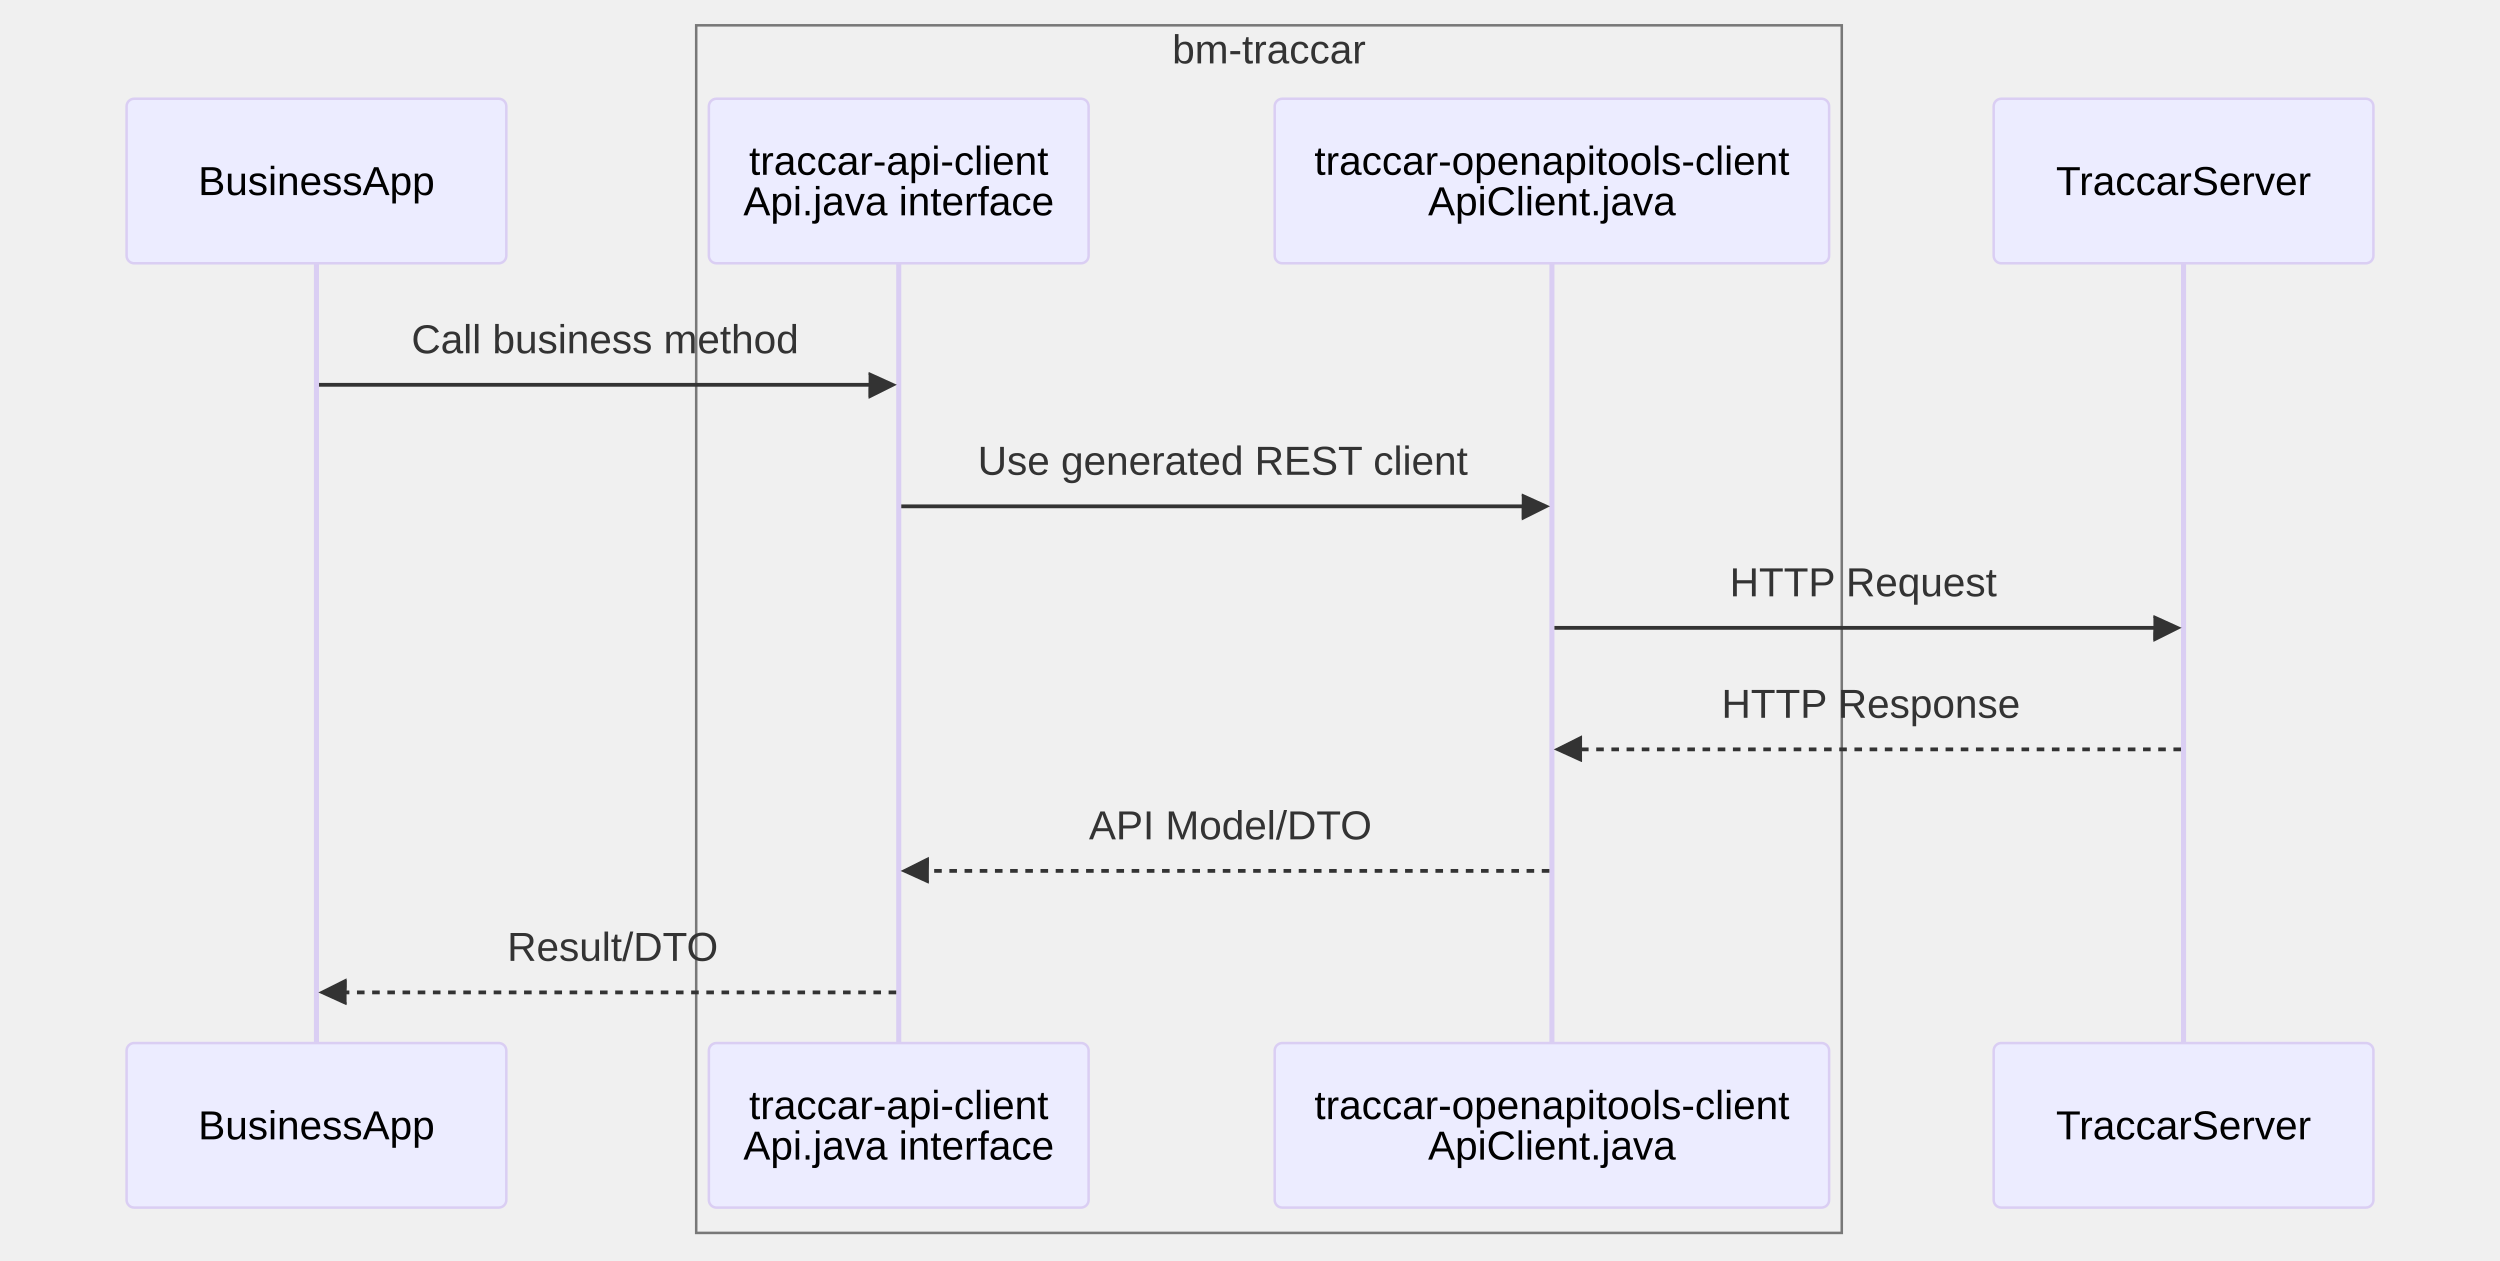
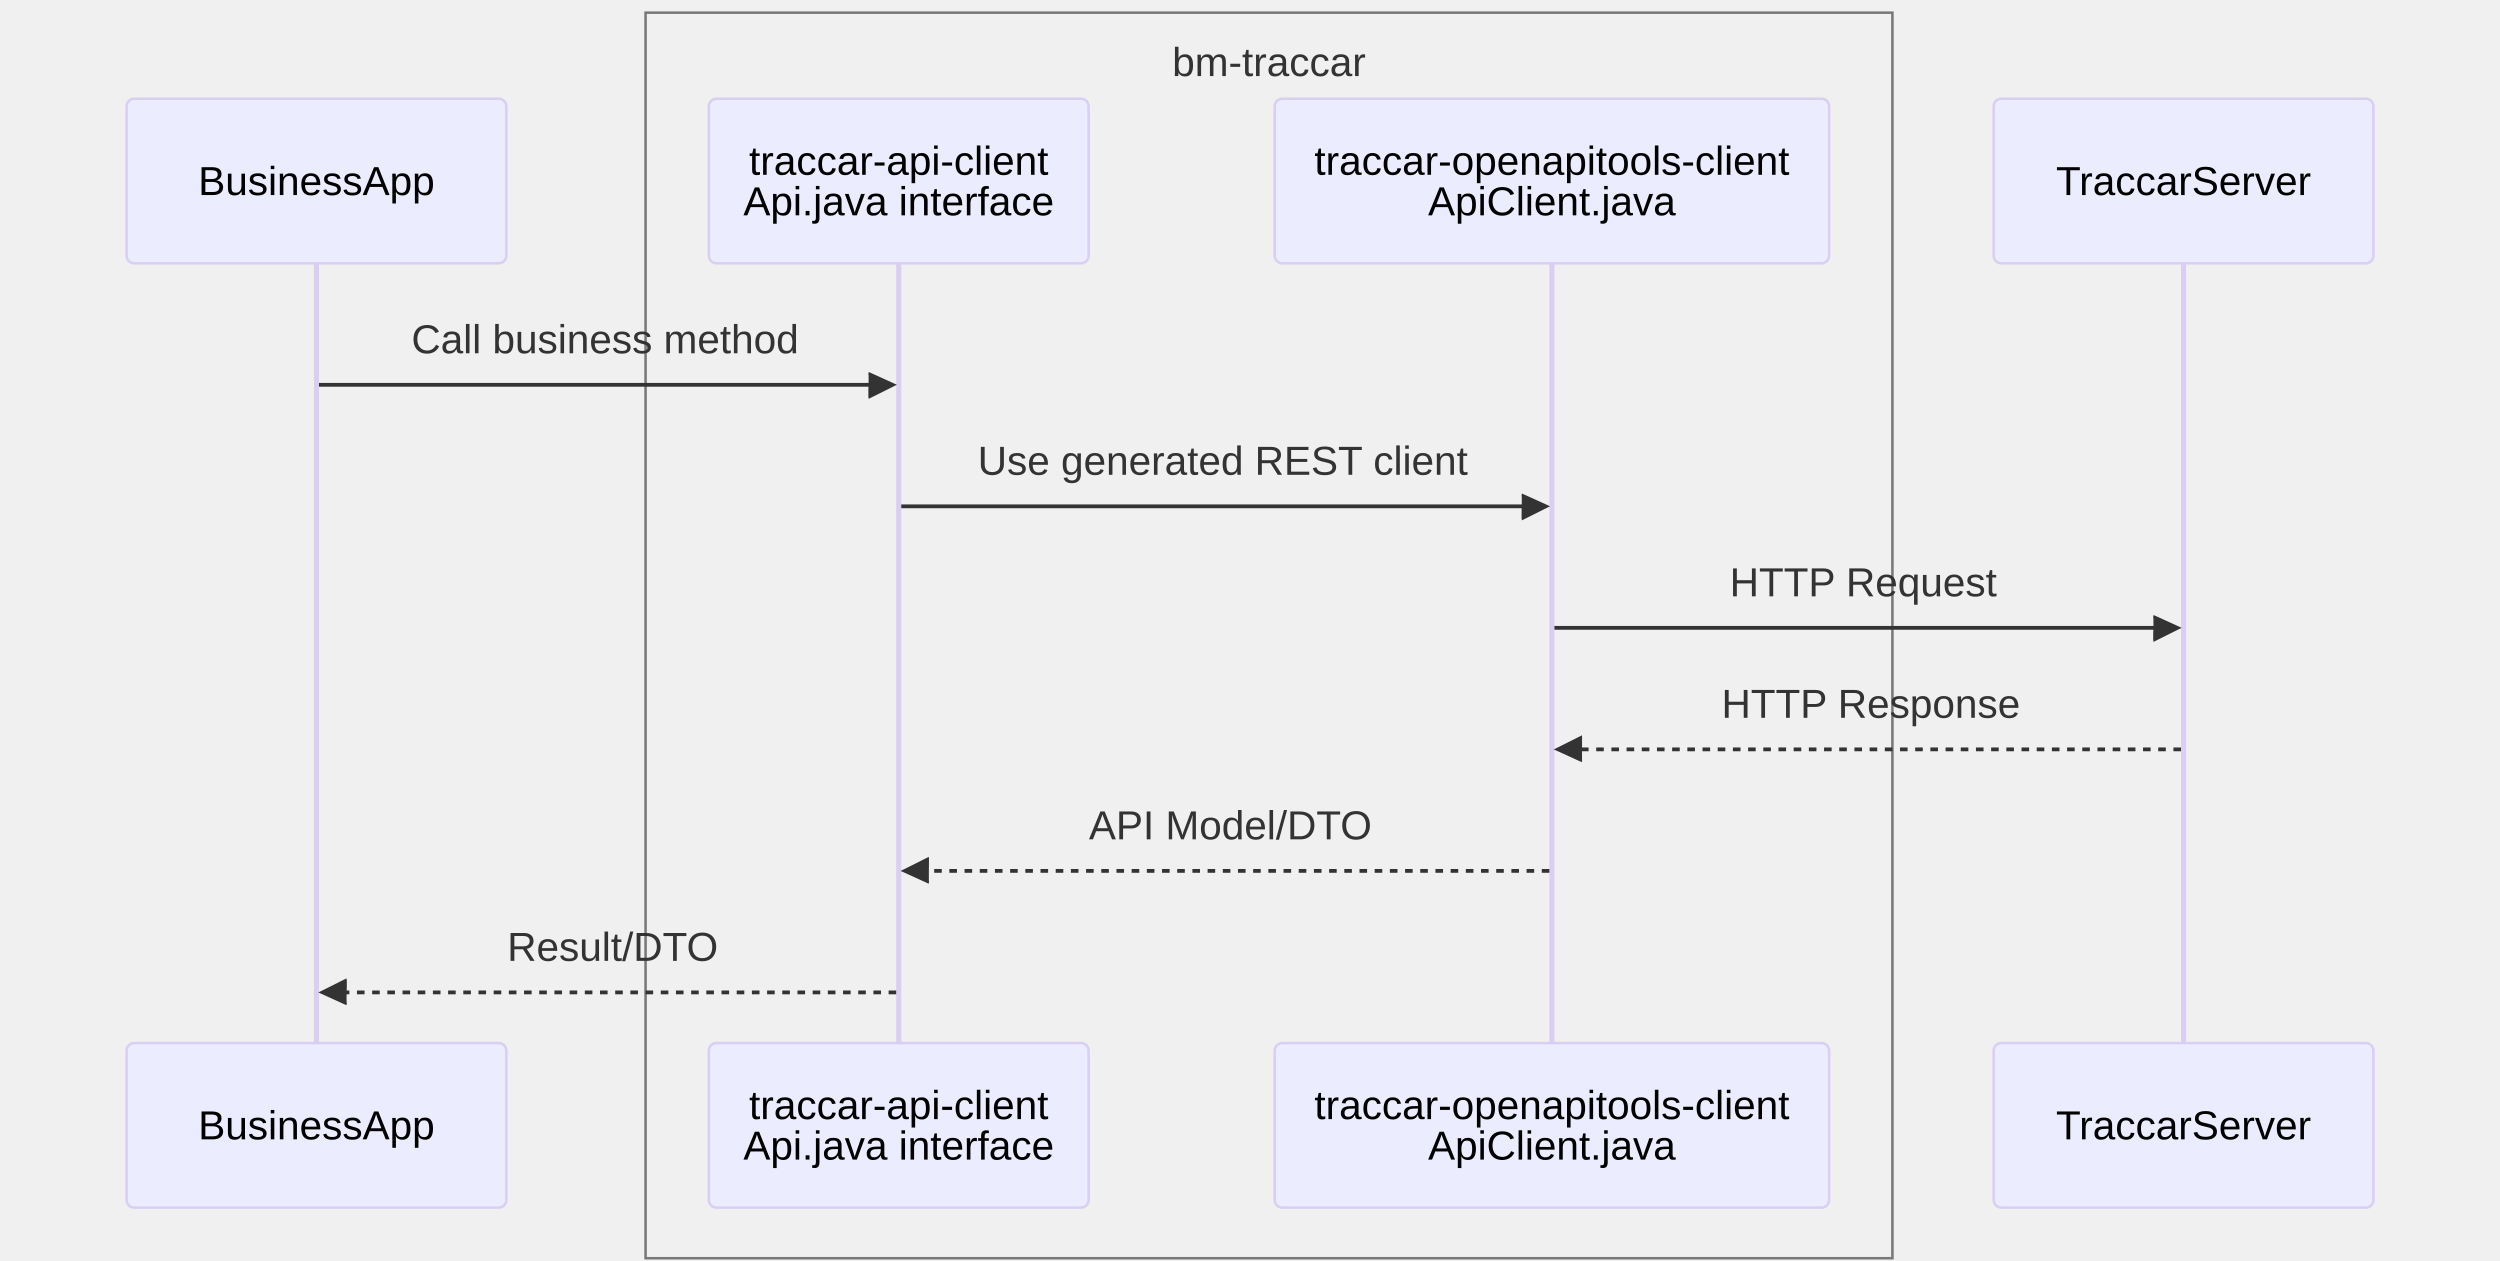
<svg xmlns="http://www.w3.org/2000/svg" aria-roledescription="sequence" height="498" id="container" preserveAspectRatio="xMidYMid meet" role="graphics-document document" viewBox="-50 -10 987.5 498" width="987.5">
  <g>
-     <rect class="rect" fill="transparent" height="477" stroke="rgb(0,0,0, 0.5)" width="452.5" x="225" y="0" />
-     <text alignment-baseline="central" class="text" dominant-baseline="central" style="text-anchor: middle; font-size: 16px; font-weight: 400;" x="451.25" y="9.5">
+     <rect class="rect" fill="transparent" height="492" stroke="rgb(0,0,0, 0.5)" width="492.5" x="205" y="-5" />
+     <text alignment-baseline="central" class="text" dominant-baseline="central" style="text-anchor: middle; font-size: 16px; font-weight: 400;" x="451.25" y="14.5">
      <tspan dy="0" x="451.25">bm-traccar</tspan>
    </text>
  </g>
  <g>
    <rect class="actor actor-bottom" fill="#eaeaea" height="65" name="TraccarServer" rx="3" ry="3" stroke="#666" width="150" x="737.5" y="402" />
    <text alignment-baseline="central" class="actor actor-box" dominant-baseline="central" style="text-anchor: middle; font-size: 16px; font-weight: 400;" x="812.5" y="434.5">
      <tspan dy="0" x="812.5">TraccarServer</tspan>
    </text>
  </g>
  <g>
    <rect class="actor actor-bottom" fill="#eaeaea" height="65" name="OpenApi" rx="3" ry="3" stroke="#666" width="219" x="453.5" y="402" />
    <text alignment-baseline="central" class="actor actor-box" dominant-baseline="central" style="text-anchor: middle; font-size: 16px; font-weight: 400;" x="563" y="434.5">
      <tspan dy="-8" x="563">traccar-openapitools-client </tspan>
    </text>
    <text alignment-baseline="central" class="actor actor-box" dominant-baseline="central" style="text-anchor: middle; font-size: 16px; font-weight: 400;" x="563" y="434.5">
      <tspan dy="8" x="563"> ApiClient.java</tspan>
    </text>
  </g>
  <g>
    <rect class="actor actor-bottom" fill="#eaeaea" height="65" name="ApiClient" rx="3" ry="3" stroke="#666" width="150" x="230" y="402" />
    <text alignment-baseline="central" class="actor actor-box" dominant-baseline="central" style="text-anchor: middle; font-size: 16px; font-weight: 400;" x="305" y="434.5">
      <tspan dy="-8" x="305">traccar-api-client </tspan>
    </text>
    <text alignment-baseline="central" class="actor actor-box" dominant-baseline="central" style="text-anchor: middle; font-size: 16px; font-weight: 400;" x="305" y="434.5">
      <tspan dy="8" x="305"> Api.java interface</tspan>
    </text>
  </g>
  <g>
    <rect class="actor actor-bottom" fill="#eaeaea" height="65" name="BusinessApp" rx="3" ry="3" stroke="#666" width="150" x="0" y="402" />
    <text alignment-baseline="central" class="actor actor-box" dominant-baseline="central" style="text-anchor: middle; font-size: 16px; font-weight: 400;" x="75" y="434.5">
      <tspan dy="0" x="75">BusinessApp</tspan>
    </text>
  </g>
  <g>
    <line class="actor-line 200" id="actor3" name="TraccarServer" stroke="#999" stroke-width="0.5px" x1="812.5" x2="812.5" y1="94" y2="402" />
    <g id="root-3">
      <rect class="actor actor-top" fill="#eaeaea" height="65" name="TraccarServer" rx="3" ry="3" stroke="#666" width="150" x="737.5" y="29" />
      <text alignment-baseline="central" class="actor actor-box" dominant-baseline="central" style="text-anchor: middle; font-size: 16px; font-weight: 400;" x="812.5" y="61.5">
        <tspan dy="0" x="812.5">TraccarServer</tspan>
      </text>
    </g>
  </g>
  <g>
    <line class="actor-line 200" id="actor2" name="OpenApi" stroke="#999" stroke-width="0.5px" x1="563" x2="563" y1="94" y2="402" />
    <g id="root-2">
      <rect class="actor actor-top" fill="#eaeaea" height="65" name="OpenApi" rx="3" ry="3" stroke="#666" width="219" x="453.5" y="29" />
      <text alignment-baseline="central" class="actor actor-box" dominant-baseline="central" style="text-anchor: middle; font-size: 16px; font-weight: 400;" x="563" y="61.5">
        <tspan dy="-8" x="563">traccar-openapitools-client </tspan>
      </text>
      <text alignment-baseline="central" class="actor actor-box" dominant-baseline="central" style="text-anchor: middle; font-size: 16px; font-weight: 400;" x="563" y="61.5">
        <tspan dy="8" x="563"> ApiClient.java</tspan>
      </text>
    </g>
  </g>
  <g>
    <line class="actor-line 200" id="actor1" name="ApiClient" stroke="#999" stroke-width="0.5px" x1="305" x2="305" y1="94" y2="402" />
    <g id="root-1">
      <rect class="actor actor-top" fill="#eaeaea" height="65" name="ApiClient" rx="3" ry="3" stroke="#666" width="150" x="230" y="29" />
      <text alignment-baseline="central" class="actor actor-box" dominant-baseline="central" style="text-anchor: middle; font-size: 16px; font-weight: 400;" x="305" y="61.5">
        <tspan dy="-8" x="305">traccar-api-client </tspan>
      </text>
      <text alignment-baseline="central" class="actor actor-box" dominant-baseline="central" style="text-anchor: middle; font-size: 16px; font-weight: 400;" x="305" y="61.5">
        <tspan dy="8" x="305"> Api.java interface</tspan>
      </text>
    </g>
  </g>
  <g>
    <line class="actor-line 200" id="actor0" name="BusinessApp" stroke="#999" stroke-width="0.5px" x1="75" x2="75" y1="94" y2="402" />
    <g id="root-0">
      <rect class="actor actor-top" fill="#eaeaea" height="65" name="BusinessApp" rx="3" ry="3" stroke="#666" width="150" x="0" y="29" />
      <text alignment-baseline="central" class="actor actor-box" dominant-baseline="central" style="text-anchor: middle; font-size: 16px; font-weight: 400;" x="75" y="61.5">
        <tspan dy="0" x="75">BusinessApp</tspan>
      </text>
    </g>
  </g>
-   <style>#container{font-family:"trebuchet ms",verdana,arial,sans-serif;font-size:16px;fill:#333;}@keyframes edge-animation-frame{from{stroke-dashoffset:0;}}@keyframes dash{to{stroke-dashoffset:0;}}#container .edge-animation-slow{stroke-dasharray:9,5!important;stroke-dashoffset:900;animation:dash 50s linear infinite;stroke-linecap:round;}#container .edge-animation-fast{stroke-dasharray:9,5!important;stroke-dashoffset:900;animation:dash 20s linear infinite;stroke-linecap:round;}#container .error-icon{fill:#552222;}#container .error-text{fill:#552222;stroke:#552222;}#container .edge-thickness-normal{stroke-width:1px;}#container .edge-thickness-thick{stroke-width:3.5px;}#container .edge-pattern-solid{stroke-dasharray:0;}#container .edge-thickness-invisible{stroke-width:0;fill:none;}#container .edge-pattern-dashed{stroke-dasharray:3;}#container .edge-pattern-dotted{stroke-dasharray:2;}#container .marker{fill:#333333;stroke:#333333;}#container .marker.cross{stroke:#333333;}#container svg{font-family:"trebuchet ms",verdana,arial,sans-serif;font-size:16px;}#container p{margin:0;}#container .actor{stroke:hsl(259.626, 59.777%, 87.902%);fill:#ECECFF;}#container text.actor&gt;tspan{fill:black;stroke:none;}#container .actor-line{stroke:hsl(259.626, 59.777%, 87.902%);}#container .messageLine0{stroke-width:1.5;stroke-dasharray:none;stroke:#333;}#container .messageLine1{stroke-width:1.5;stroke-dasharray:2,2;stroke:#333;}#container #arrowhead path{fill:#333;stroke:#333;}#container .sequenceNumber{fill:white;}#container #sequencenumber{fill:#333;}#container #crosshead path{fill:#333;stroke:#333;}#container .messageText{fill:#333;stroke:none;}#container .labelBox{stroke:hsl(259.626, 59.777%, 87.902%);fill:#ECECFF;}#container .labelText,#container .labelText&gt;tspan{fill:black;stroke:none;}#container .loopText,#container .loopText&gt;tspan{fill:black;stroke:none;}#container .loopLine{stroke-width:2px;stroke-dasharray:2,2;stroke:hsl(259.626, 59.777%, 87.902%);fill:hsl(259.626, 59.777%, 87.902%);}#container .note{stroke:#aaaa33;fill:#fff5ad;}#container .noteText,#container .noteText&gt;tspan{fill:black;stroke:none;}#container .activation0{fill:#f4f4f4;stroke:#666;}#container .activation1{fill:#f4f4f4;stroke:#666;}#container .activation2{fill:#f4f4f4;stroke:#666;}#container .actorPopupMenu{position:absolute;}#container .actorPopupMenuPanel{position:absolute;fill:#ECECFF;box-shadow:0px 8px 16px 0px rgba(0,0,0,0.2);filter:drop-shadow(3px 5px 2px rgb(0 0 0 / 0.4));}#container .actor-man line{stroke:hsl(259.626, 59.777%, 87.902%);fill:#ECECFF;}#container .actor-man circle,#container line{stroke:hsl(259.626, 59.777%, 87.902%);fill:#ECECFF;stroke-width:2px;}#container :root{--mermaid-font-family:"trebuchet ms",verdana,arial,sans-serif;}</style>
+   <style>#container{font-family:"trebuchet ms",verdana,arial,sans-serif;font-size:16px;fill:#333;}@keyframes edge-animation-frame{from{stroke-dashoffset:0;}}@keyframes dash{to{stroke-dashoffset:0;}}#container .edge-animation-slow{stroke-dasharray:9,5!important;stroke-dashoffset:900;animation:dash 50s linear infinite;stroke-linecap:round;}#container .edge-animation-fast{stroke-dasharray:9,5!important;stroke-dashoffset:900;animation:dash 20s linear infinite;stroke-linecap:round;}#container .error-icon{fill:#552222;}#container .error-text{fill:#552222;stroke:#552222;}#container .edge-thickness-normal{stroke-width:1px;}#container .edge-thickness-thick{stroke-width:3.5px;}#container .edge-pattern-solid{stroke-dasharray:0;}#container .edge-thickness-invisible{stroke-width:0;fill:none;}#container .edge-pattern-dashed{stroke-dasharray:3;}#container .edge-pattern-dotted{stroke-dasharray:2;}#container .marker{fill:#333333;stroke:#333333;}#container .marker.cross{stroke:#333333;}#container svg{font-family:"trebuchet ms",verdana,arial,sans-serif;font-size:16px;}#container p{margin:0;}#container .actor{stroke:hsl(259.626, 59.777%, 87.902%);fill:#ECECFF;}#container text.actor&gt;tspan{fill:black;stroke:none;}#container .actor-line{stroke:hsl(259.626, 59.777%, 87.902%);}#container .innerArc{stroke-width:1.5;stroke-dasharray:none;}#container .messageLine0{stroke-width:1.5;stroke-dasharray:none;stroke:#333;}#container .messageLine1{stroke-width:1.5;stroke-dasharray:2,2;stroke:#333;}#container #arrowhead path{fill:#333;stroke:#333;}#container .sequenceNumber{fill:white;}#container #sequencenumber{fill:#333;}#container #crosshead path{fill:#333;stroke:#333;}#container .messageText{fill:#333;stroke:none;}#container .labelBox{stroke:hsl(259.626, 59.777%, 87.902%);fill:#ECECFF;}#container .labelText,#container .labelText&gt;tspan{fill:black;stroke:none;}#container .loopText,#container .loopText&gt;tspan{fill:black;stroke:none;}#container .loopLine{stroke-width:2px;stroke-dasharray:2,2;stroke:hsl(259.626, 59.777%, 87.902%);fill:hsl(259.626, 59.777%, 87.902%);}#container .note{stroke:#aaaa33;fill:#fff5ad;}#container .noteText,#container .noteText&gt;tspan{fill:black;stroke:none;}#container .activation0{fill:#f4f4f4;stroke:#666;}#container .activation1{fill:#f4f4f4;stroke:#666;}#container .activation2{fill:#f4f4f4;stroke:#666;}#container .actorPopupMenu{position:absolute;}#container .actorPopupMenuPanel{position:absolute;fill:#ECECFF;box-shadow:0px 8px 16px 0px rgba(0,0,0,0.2);filter:drop-shadow(3px 5px 2px rgb(0 0 0 / 0.4));}#container .actor-man line{stroke:hsl(259.626, 59.777%, 87.902%);fill:#ECECFF;}#container .actor-man circle,#container line{stroke:hsl(259.626, 59.777%, 87.902%);fill:#ECECFF;stroke-width:2px;}#container :root{--mermaid-font-family:"trebuchet ms",verdana,arial,sans-serif;}</style>
  <g />
  <defs>
    <symbol height="24" id="computer" width="24">
      <path d="M2 2v13h20v-13h-20zm18 11h-16v-9h16v9zm-10.228 6l.466-1h3.524l.467 1h-4.457zm14.228 3h-24l2-6h2.104l-1.33 4h18.45l-1.297-4h2.073l2 6zm-5-10h-14v-7h14v7z" transform="scale(.5)" />
    </symbol>
  </defs>
  <defs>
    <symbol clip-rule="evenodd" fill-rule="evenodd" id="database">
      <path d="M12.258.001l.256.004.255.005.253.008.251.01.249.012.247.015.246.016.242.019.241.02.239.023.236.024.233.027.231.028.229.031.225.032.223.034.22.036.217.038.214.04.211.041.208.043.205.045.201.046.198.048.194.05.191.051.187.053.183.054.18.056.175.057.172.059.168.06.163.061.16.063.155.064.15.066.074.033.073.033.071.034.07.034.069.035.068.035.067.035.066.035.064.036.064.036.062.036.06.036.06.037.058.037.058.037.055.038.055.038.053.038.052.038.051.039.05.039.048.039.047.039.045.04.044.04.043.04.041.04.04.041.039.041.037.041.036.041.034.041.033.042.032.042.03.042.029.042.027.042.026.043.024.043.023.043.021.043.02.043.018.044.017.043.015.044.013.044.012.044.011.045.009.044.007.045.006.045.004.045.002.045.001.045v17l-.001.045-.002.045-.004.045-.006.045-.007.045-.009.044-.011.045-.012.044-.013.044-.015.044-.017.043-.018.044-.02.043-.021.043-.023.043-.024.043-.026.043-.027.042-.029.042-.03.042-.032.042-.033.042-.034.041-.036.041-.037.041-.039.041-.04.041-.041.04-.043.04-.044.04-.045.04-.047.039-.048.039-.05.039-.051.039-.052.038-.053.038-.055.038-.055.038-.058.037-.058.037-.06.037-.06.036-.062.036-.064.036-.064.036-.066.035-.067.035-.068.035-.069.035-.07.034-.071.034-.073.033-.074.033-.15.066-.155.064-.16.063-.163.061-.168.06-.172.059-.175.057-.18.056-.183.054-.187.053-.191.051-.194.05-.198.048-.201.046-.205.045-.208.043-.211.041-.214.04-.217.038-.22.036-.223.034-.225.032-.229.031-.231.028-.233.027-.236.024-.239.023-.241.02-.242.019-.246.016-.247.015-.249.012-.251.01-.253.008-.255.005-.256.004-.258.001-.258-.001-.256-.004-.255-.005-.253-.008-.251-.01-.249-.012-.247-.015-.245-.016-.243-.019-.241-.02-.238-.023-.236-.024-.234-.027-.231-.028-.228-.031-.226-.032-.223-.034-.22-.036-.217-.038-.214-.04-.211-.041-.208-.043-.204-.045-.201-.046-.198-.048-.195-.05-.19-.051-.187-.053-.184-.054-.179-.056-.176-.057-.172-.059-.167-.06-.164-.061-.159-.063-.155-.064-.151-.066-.074-.033-.072-.033-.072-.034-.07-.034-.069-.035-.068-.035-.067-.035-.066-.035-.064-.036-.063-.036-.062-.036-.061-.036-.06-.037-.058-.037-.057-.037-.056-.038-.055-.038-.053-.038-.052-.038-.051-.039-.049-.039-.049-.039-.046-.039-.046-.04-.044-.04-.043-.04-.041-.04-.04-.041-.039-.041-.037-.041-.036-.041-.034-.041-.033-.042-.032-.042-.03-.042-.029-.042-.027-.042-.026-.043-.024-.043-.023-.043-.021-.043-.02-.043-.018-.044-.017-.043-.015-.044-.013-.044-.012-.044-.011-.045-.009-.044-.007-.045-.006-.045-.004-.045-.002-.045-.001-.045v-17l.001-.045.002-.045.004-.045.006-.045.007-.045.009-.044.011-.045.012-.044.013-.044.015-.044.017-.043.018-.044.02-.043.021-.043.023-.043.024-.043.026-.043.027-.042.029-.042.03-.042.032-.042.033-.042.034-.041.036-.041.037-.041.039-.041.04-.041.041-.04.043-.04.044-.04.046-.04.046-.039.049-.039.049-.039.051-.039.052-.038.053-.038.055-.038.056-.038.057-.037.058-.037.06-.037.061-.036.062-.036.063-.036.064-.036.066-.035.067-.035.068-.035.069-.035.07-.034.072-.034.072-.033.074-.033.151-.066.155-.064.159-.063.164-.061.167-.06.172-.059.176-.057.179-.056.184-.054.187-.053.19-.051.195-.05.198-.048.201-.046.204-.045.208-.043.211-.041.214-.04.217-.038.22-.036.223-.034.226-.032.228-.031.231-.028.234-.027.236-.024.238-.023.241-.02.243-.019.245-.016.247-.015.249-.012.251-.01.253-.008.255-.005.256-.004.258-.001.258.001zm-9.258 20.499v.01l.001.021.003.021.004.022.005.021.006.022.007.022.009.023.01.022.011.023.012.023.013.023.015.023.016.024.017.023.018.024.019.024.021.024.022.025.023.024.024.025.052.049.056.05.061.051.066.051.07.051.075.051.079.052.084.052.088.052.092.052.097.052.102.051.105.052.11.052.114.051.119.051.123.051.127.05.131.05.135.05.139.048.144.049.147.047.152.047.155.047.16.045.163.045.167.043.171.043.176.041.178.041.183.039.187.039.19.037.194.035.197.035.202.033.204.031.209.03.212.029.216.027.219.025.222.024.226.021.23.02.233.018.236.016.24.015.243.012.246.01.249.008.253.005.256.004.259.001.26-.001.257-.004.254-.005.25-.008.247-.011.244-.012.241-.014.237-.016.233-.018.231-.021.226-.021.224-.024.22-.026.216-.027.212-.028.21-.031.205-.031.202-.034.198-.034.194-.036.191-.037.187-.039.183-.04.179-.04.175-.042.172-.043.168-.044.163-.045.16-.046.155-.046.152-.047.148-.048.143-.049.139-.049.136-.05.131-.05.126-.05.123-.051.118-.052.114-.051.11-.052.106-.052.101-.052.096-.052.092-.052.088-.053.083-.051.079-.052.074-.052.07-.051.065-.051.06-.051.056-.05.051-.05.023-.024.023-.025.021-.024.02-.024.019-.024.018-.024.017-.024.015-.023.014-.024.013-.023.012-.023.01-.023.01-.022.008-.022.006-.022.006-.022.004-.022.004-.021.001-.021.001-.021v-4.127l-.077.055-.08.053-.083.054-.085.053-.087.052-.09.052-.093.051-.095.05-.097.05-.1.049-.102.049-.105.048-.106.047-.109.047-.111.046-.114.045-.115.045-.118.044-.12.043-.122.042-.124.042-.126.041-.128.04-.13.04-.132.038-.134.038-.135.037-.138.037-.139.035-.142.035-.143.034-.144.033-.147.032-.148.031-.15.03-.151.03-.153.029-.154.027-.156.027-.158.026-.159.025-.161.024-.162.023-.163.022-.165.021-.166.02-.167.019-.169.018-.169.017-.171.016-.173.015-.173.014-.175.013-.175.012-.177.011-.178.01-.179.008-.179.008-.181.006-.182.005-.182.004-.184.003-.184.002h-.37l-.184-.002-.184-.003-.182-.004-.182-.005-.181-.006-.179-.008-.179-.008-.178-.01-.176-.011-.176-.012-.175-.013-.173-.014-.172-.015-.171-.016-.17-.017-.169-.018-.167-.019-.166-.02-.165-.021-.163-.022-.162-.023-.161-.024-.159-.025-.157-.026-.156-.027-.155-.027-.153-.029-.151-.03-.15-.03-.148-.031-.146-.032-.145-.033-.143-.034-.141-.035-.14-.035-.137-.037-.136-.037-.134-.038-.132-.038-.13-.04-.128-.04-.126-.041-.124-.042-.122-.042-.12-.044-.117-.043-.116-.045-.113-.045-.112-.046-.109-.047-.106-.047-.105-.048-.102-.049-.1-.049-.097-.05-.095-.05-.093-.052-.09-.051-.087-.052-.085-.053-.083-.054-.08-.054-.077-.054v4.127zm0-5.654v.011l.001.021.003.021.004.021.005.022.006.022.007.022.009.022.01.022.011.023.012.023.013.023.015.024.016.023.017.024.018.024.019.024.021.024.022.024.023.025.024.024.052.05.056.05.061.05.066.051.07.051.075.052.079.051.084.052.088.052.092.052.097.052.102.052.105.052.11.051.114.051.119.052.123.05.127.051.131.05.135.049.139.049.144.048.147.048.152.047.155.046.16.045.163.045.167.044.171.042.176.042.178.04.183.04.187.038.19.037.194.036.197.034.202.033.204.032.209.03.212.028.216.027.219.025.222.024.226.022.23.02.233.018.236.016.24.014.243.012.246.01.249.008.253.006.256.003.259.001.26-.001.257-.003.254-.006.25-.008.247-.01.244-.012.241-.015.237-.016.233-.018.231-.02.226-.022.224-.024.22-.025.216-.027.212-.029.21-.03.205-.032.202-.033.198-.035.194-.036.191-.037.187-.039.183-.039.179-.041.175-.042.172-.043.168-.044.163-.045.16-.045.155-.047.152-.047.148-.048.143-.048.139-.05.136-.049.131-.05.126-.051.123-.051.118-.051.114-.052.11-.052.106-.052.101-.052.096-.052.092-.052.088-.052.083-.052.079-.052.074-.051.07-.052.065-.051.06-.05.056-.051.051-.049.023-.025.023-.024.021-.025.02-.024.019-.024.018-.024.017-.024.015-.023.014-.023.013-.024.012-.022.01-.023.01-.023.008-.022.006-.022.006-.022.004-.021.004-.022.001-.021.001-.021v-4.139l-.077.054-.08.054-.083.054-.085.052-.087.053-.09.051-.093.051-.095.051-.097.05-.1.049-.102.049-.105.048-.106.047-.109.047-.111.046-.114.045-.115.044-.118.044-.12.044-.122.042-.124.042-.126.041-.128.04-.13.039-.132.039-.134.038-.135.037-.138.036-.139.036-.142.035-.143.033-.144.033-.147.033-.148.031-.15.03-.151.03-.153.028-.154.028-.156.027-.158.026-.159.025-.161.024-.162.023-.163.022-.165.021-.166.02-.167.019-.169.018-.169.017-.171.016-.173.015-.173.014-.175.013-.175.012-.177.011-.178.009-.179.009-.179.007-.181.007-.182.005-.182.004-.184.003-.184.002h-.37l-.184-.002-.184-.003-.182-.004-.182-.005-.181-.007-.179-.007-.179-.009-.178-.009-.176-.011-.176-.012-.175-.013-.173-.014-.172-.015-.171-.016-.17-.017-.169-.018-.167-.019-.166-.02-.165-.021-.163-.022-.162-.023-.161-.024-.159-.025-.157-.026-.156-.027-.155-.028-.153-.028-.151-.03-.15-.03-.148-.031-.146-.033-.145-.033-.143-.033-.141-.035-.14-.036-.137-.036-.136-.037-.134-.038-.132-.039-.13-.039-.128-.04-.126-.041-.124-.042-.122-.043-.12-.043-.117-.044-.116-.044-.113-.046-.112-.046-.109-.046-.106-.047-.105-.048-.102-.049-.1-.049-.097-.05-.095-.051-.093-.051-.09-.051-.087-.053-.085-.052-.083-.054-.08-.054-.077-.054v4.139zm0-5.666v.011l.001.02.003.022.004.021.005.022.006.021.007.022.009.023.01.022.011.023.012.023.013.023.015.023.016.024.017.024.018.023.019.024.021.025.022.024.023.024.024.025.052.05.056.05.061.05.066.051.07.051.075.052.079.051.084.052.088.052.092.052.097.052.102.052.105.051.11.052.114.051.119.051.123.051.127.05.131.05.135.05.139.049.144.048.147.048.152.047.155.046.16.045.163.045.167.043.171.043.176.042.178.04.183.04.187.038.19.037.194.036.197.034.202.033.204.032.209.03.212.028.216.027.219.025.222.024.226.021.23.02.233.018.236.017.24.014.243.012.246.01.249.008.253.006.256.003.259.001.26-.001.257-.003.254-.006.25-.008.247-.01.244-.013.241-.014.237-.016.233-.018.231-.02.226-.022.224-.024.22-.025.216-.027.212-.029.21-.03.205-.032.202-.033.198-.035.194-.036.191-.037.187-.039.183-.039.179-.041.175-.042.172-.043.168-.044.163-.045.16-.045.155-.047.152-.047.148-.048.143-.049.139-.049.136-.049.131-.051.126-.05.123-.051.118-.052.114-.051.11-.052.106-.052.101-.052.096-.052.092-.052.088-.052.083-.052.079-.052.074-.052.07-.051.065-.051.06-.051.056-.05.051-.049.023-.025.023-.025.021-.024.02-.024.019-.024.018-.024.017-.024.015-.023.014-.024.013-.023.012-.023.01-.022.01-.023.008-.022.006-.022.006-.022.004-.022.004-.021.001-.021.001-.021v-4.153l-.077.054-.08.054-.083.053-.085.053-.087.053-.09.051-.093.051-.095.051-.097.05-.1.049-.102.048-.105.048-.106.048-.109.046-.111.046-.114.046-.115.044-.118.044-.12.043-.122.043-.124.042-.126.041-.128.04-.13.039-.132.039-.134.038-.135.037-.138.036-.139.036-.142.034-.143.034-.144.033-.147.032-.148.032-.15.03-.151.03-.153.028-.154.028-.156.027-.158.026-.159.024-.161.024-.162.023-.163.023-.165.021-.166.02-.167.019-.169.018-.169.017-.171.016-.173.015-.173.014-.175.013-.175.012-.177.01-.178.01-.179.009-.179.007-.181.006-.182.006-.182.004-.184.003-.184.001-.185.001-.185-.001-.184-.001-.184-.003-.182-.004-.182-.006-.181-.006-.179-.007-.179-.009-.178-.01-.176-.01-.176-.012-.175-.013-.173-.014-.172-.015-.171-.016-.17-.017-.169-.018-.167-.019-.166-.02-.165-.021-.163-.023-.162-.023-.161-.024-.159-.024-.157-.026-.156-.027-.155-.028-.153-.028-.151-.03-.15-.03-.148-.032-.146-.032-.145-.033-.143-.034-.141-.034-.14-.036-.137-.036-.136-.037-.134-.038-.132-.039-.13-.039-.128-.041-.126-.041-.124-.041-.122-.043-.12-.043-.117-.044-.116-.044-.113-.046-.112-.046-.109-.046-.106-.048-.105-.048-.102-.048-.1-.05-.097-.049-.095-.051-.093-.051-.09-.052-.087-.052-.085-.053-.083-.053-.08-.054-.077-.054v4.153zm8.74-8.179l-.257.004-.254.005-.25.008-.247.011-.244.012-.241.014-.237.016-.233.018-.231.021-.226.022-.224.023-.22.026-.216.027-.212.028-.21.031-.205.032-.202.033-.198.034-.194.036-.191.038-.187.038-.183.04-.179.041-.175.042-.172.043-.168.043-.163.045-.16.046-.155.046-.152.048-.148.048-.143.048-.139.049-.136.05-.131.05-.126.051-.123.051-.118.051-.114.052-.11.052-.106.052-.101.052-.096.052-.092.052-.088.052-.083.052-.079.052-.074.051-.07.052-.065.051-.06.05-.056.05-.051.05-.023.025-.023.024-.021.024-.02.025-.019.024-.018.024-.017.023-.015.024-.014.023-.013.023-.012.023-.01.023-.01.022-.008.022-.006.023-.006.021-.004.022-.004.021-.001.021-.001.021.001.021.001.021.004.021.004.022.006.021.006.023.008.022.01.022.01.023.012.023.013.023.014.023.015.024.017.023.018.024.019.024.02.025.021.024.023.024.023.025.051.05.056.05.06.05.065.051.07.052.074.051.079.052.083.052.088.052.092.052.096.052.101.052.106.052.11.052.114.052.118.051.123.051.126.051.131.05.136.05.139.049.143.048.148.048.152.048.155.046.16.046.163.045.168.043.172.043.175.042.179.041.183.04.187.038.191.038.194.036.198.034.202.033.205.032.21.031.212.028.216.027.22.026.224.023.226.022.231.021.233.018.237.016.241.014.244.012.247.011.25.008.254.005.257.004.26.001.26-.001.257-.004.254-.005.25-.008.247-.011.244-.012.241-.014.237-.016.233-.018.231-.021.226-.022.224-.023.22-.026.216-.027.212-.028.21-.031.205-.032.202-.033.198-.034.194-.036.191-.038.187-.038.183-.04.179-.041.175-.042.172-.043.168-.043.163-.045.16-.046.155-.046.152-.048.148-.048.143-.048.139-.049.136-.05.131-.05.126-.051.123-.051.118-.051.114-.052.11-.052.106-.052.101-.052.096-.052.092-.052.088-.052.083-.052.079-.052.074-.051.07-.052.065-.051.06-.05.056-.05.051-.05.023-.025.023-.024.021-.024.02-.025.019-.024.018-.024.017-.023.015-.024.014-.023.013-.023.012-.023.01-.023.01-.022.008-.022.006-.023.006-.021.004-.022.004-.021.001-.021.001-.021-.001-.021-.001-.021-.004-.021-.004-.022-.006-.021-.006-.023-.008-.022-.01-.022-.01-.023-.012-.023-.013-.023-.014-.023-.015-.024-.017-.023-.018-.024-.019-.024-.02-.025-.021-.024-.023-.024-.023-.025-.051-.05-.056-.05-.06-.05-.065-.051-.07-.052-.074-.051-.079-.052-.083-.052-.088-.052-.092-.052-.096-.052-.101-.052-.106-.052-.11-.052-.114-.052-.118-.051-.123-.051-.126-.051-.131-.05-.136-.05-.139-.049-.143-.048-.148-.048-.152-.048-.155-.046-.16-.046-.163-.045-.168-.043-.172-.043-.175-.042-.179-.041-.183-.04-.187-.038-.191-.038-.194-.036-.198-.034-.202-.033-.205-.032-.21-.031-.212-.028-.216-.027-.22-.026-.224-.023-.226-.022-.231-.021-.233-.018-.237-.016-.241-.014-.244-.012-.247-.011-.25-.008-.254-.005-.257-.004-.26-.001-.26.001z" transform="scale(.5)" />
    </symbol>
  </defs>
  <defs>
    <symbol height="24" id="clock" width="24">
      <path d="M12 2c5.514 0 10 4.486 10 10s-4.486 10-10 10-10-4.486-10-10 4.486-10 10-10zm0-2c-6.627 0-12 5.373-12 12s5.373 12 12 12 12-5.373 12-12-5.373-12-12-12zm5.848 12.459c.202.038.202.333.001.372-1.907.361-6.045 1.111-6.547 1.111-.719 0-1.301-.582-1.301-1.301 0-.512.77-5.447 1.125-7.445.034-.192.312-.181.343.014l.985 6.238 5.394 1.011z" transform="scale(.5)" />
    </symbol>
  </defs>
  <defs>
    <marker id="arrowhead" markerHeight="12" markerUnits="userSpaceOnUse" markerWidth="12" orient="auto-start-reverse" refX="7.9" refY="5">
      <path d="M -1 0 L 10 5 L 0 10 z" />
    </marker>
  </defs>
  <defs>
    <marker id="crosshead" markerHeight="8" markerWidth="15" orient="auto" refX="4" refY="4.5">
      <path d="M 1,2 L 6,7 M 6,2 L 1,7" fill="none" stroke="#000000" stroke-width="1pt" style="stroke-dasharray: 0, 0;" />
    </marker>
  </defs>
  <defs>
    <marker id="filled-head" markerHeight="28" markerWidth="20" orient="auto" refX="15.5" refY="7">
      <path d="M 18,7 L9,13 L14,7 L9,1 Z" />
    </marker>
  </defs>
  <defs>
    <marker id="sequencenumber" markerHeight="40" markerWidth="60" orient="auto" refX="15" refY="15">
      <circle cx="15" cy="15" r="6" />
    </marker>
  </defs>
  <text alignment-baseline="middle" class="messageText" dominant-baseline="middle" dy="1em" style="font-size: 16px; font-weight: 400;" text-anchor="middle" x="189" y="109">Call business method</text>
  <line class="messageLine0" marker-end="url(#arrowhead)" stroke="none" stroke-width="2" style="fill: none;" x1="76" x2="301" y1="142" y2="142" />
  <text alignment-baseline="middle" class="messageText" dominant-baseline="middle" dy="1em" style="font-size: 16px; font-weight: 400;" text-anchor="middle" x="433" y="157">Use generated REST client</text>
  <line class="messageLine0" marker-end="url(#arrowhead)" stroke="none" stroke-width="2" style="fill: none;" x1="306" x2="559" y1="190" y2="190" />
  <text alignment-baseline="middle" class="messageText" dominant-baseline="middle" dy="1em" style="font-size: 16px; font-weight: 400;" text-anchor="middle" x="686" y="205">HTTP Request</text>
  <line class="messageLine0" marker-end="url(#arrowhead)" stroke="none" stroke-width="2" style="fill: none;" x1="564" x2="808.5" y1="238" y2="238" />
  <text alignment-baseline="middle" class="messageText" dominant-baseline="middle" dy="1em" style="font-size: 16px; font-weight: 400;" text-anchor="middle" x="689" y="253">HTTP Response</text>
  <line class="messageLine1" marker-end="url(#arrowhead)" stroke="none" stroke-width="2" style="stroke-dasharray: 3, 3; fill: none;" x1="811.5" x2="567" y1="286" y2="286" />
  <text alignment-baseline="middle" class="messageText" dominant-baseline="middle" dy="1em" style="font-size: 16px; font-weight: 400;" text-anchor="middle" x="436" y="301">API Model/DTO</text>
  <line class="messageLine1" marker-end="url(#arrowhead)" stroke="none" stroke-width="2" style="stroke-dasharray: 3, 3; fill: none;" x1="562" x2="309" y1="334" y2="334" />
  <text alignment-baseline="middle" class="messageText" dominant-baseline="middle" dy="1em" style="font-size: 16px; font-weight: 400;" text-anchor="middle" x="192" y="349">Result/DTO</text>
  <line class="messageLine1" marker-end="url(#arrowhead)" stroke="none" stroke-width="2" style="stroke-dasharray: 3, 3; fill: none;" x1="304" x2="79" y1="382" y2="382" />
</svg>
